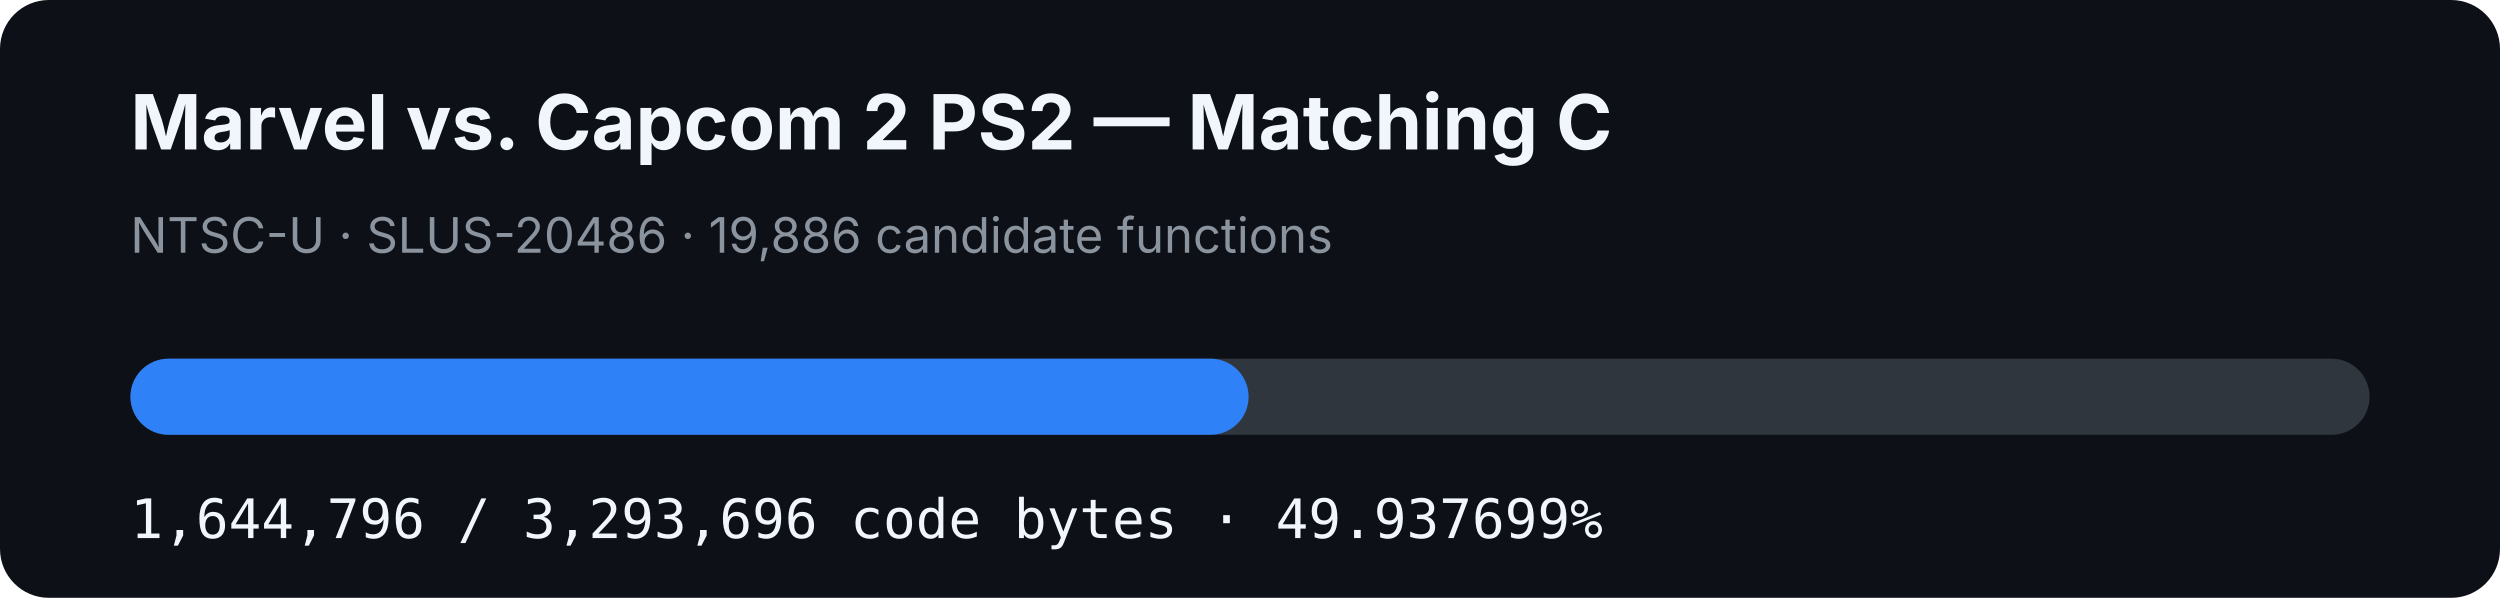
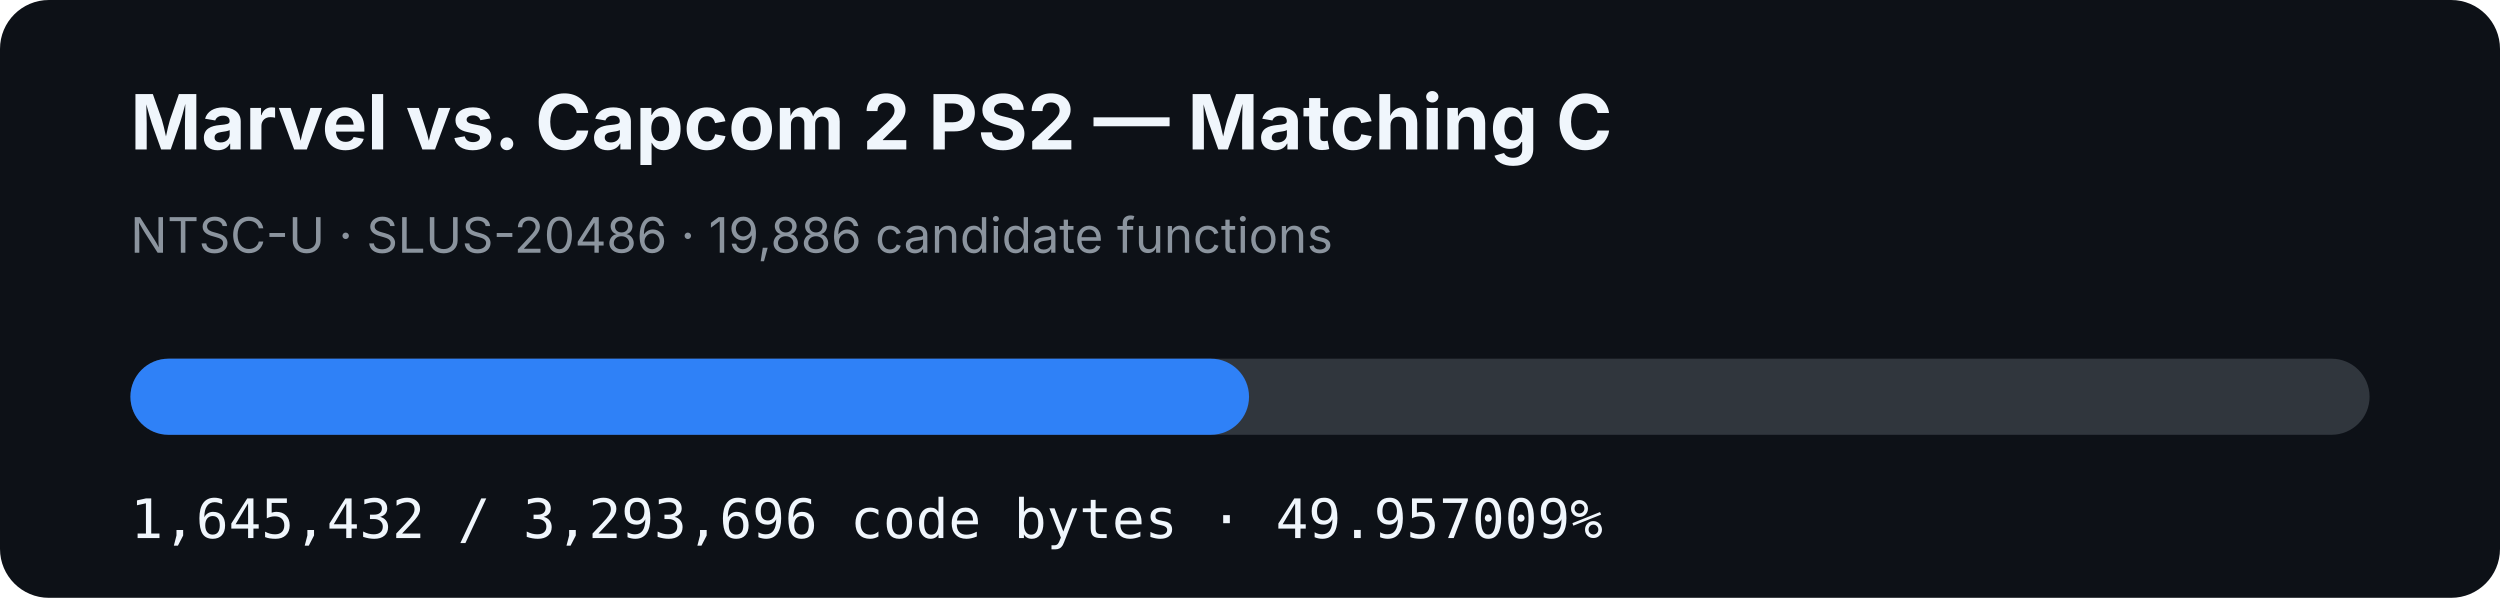
- <svg xmlns="http://www.w3.org/2000/svg" width="920" height="220" viewBox="0 0 920 220" role="img" aria-label="MVC2 PS2 matching C progress: 49.937699%">
+ <svg xmlns="http://www.w3.org/2000/svg" width="920" height="220" viewBox="0 0 920 220" role="img" aria-label="MVC2 PS2 matching C progress: 49.957009%">
  <rect width="920" height="220" rx="18" fill="#0d1117" />
  <text x="48" y="55" fill="#f0f6fc" font-family="-apple-system,BlinkMacSystemFont,Segoe UI,sans-serif" font-size="28" font-weight="700">Marvel vs. Capcom 2 PS2 — Matching C</text>
  <text x="48" y="93" fill="#8b949e" font-family="-apple-system,BlinkMacSystemFont,Segoe UI,sans-serif" font-size="18">NTSC-U · SLUS-20486 · 19,886 candidate functions</text>
  <rect x="48" y="132" width="824" height="28" rx="14" fill="#30363d" />
-   <rect x="48" y="132" width="411.487" height="28" rx="14" fill="#2f81f7" />
-   <text x="48" y="198" fill="#f0f6fc" font-family="ui-monospace,SFMono-Regular,Menlo,monospace" font-size="20">1,644,796 / 3,293,696 code bytes · 49.937699%</text>
+   <rect x="48" y="132" width="411.646" height="28" rx="14" fill="#2f81f7" />
+   <text x="48" y="198" fill="#f0f6fc" font-family="ui-monospace,SFMono-Regular,Menlo,monospace" font-size="20">1,645,432 / 3,293,696 code bytes · 49.957009%</text>
</svg>
